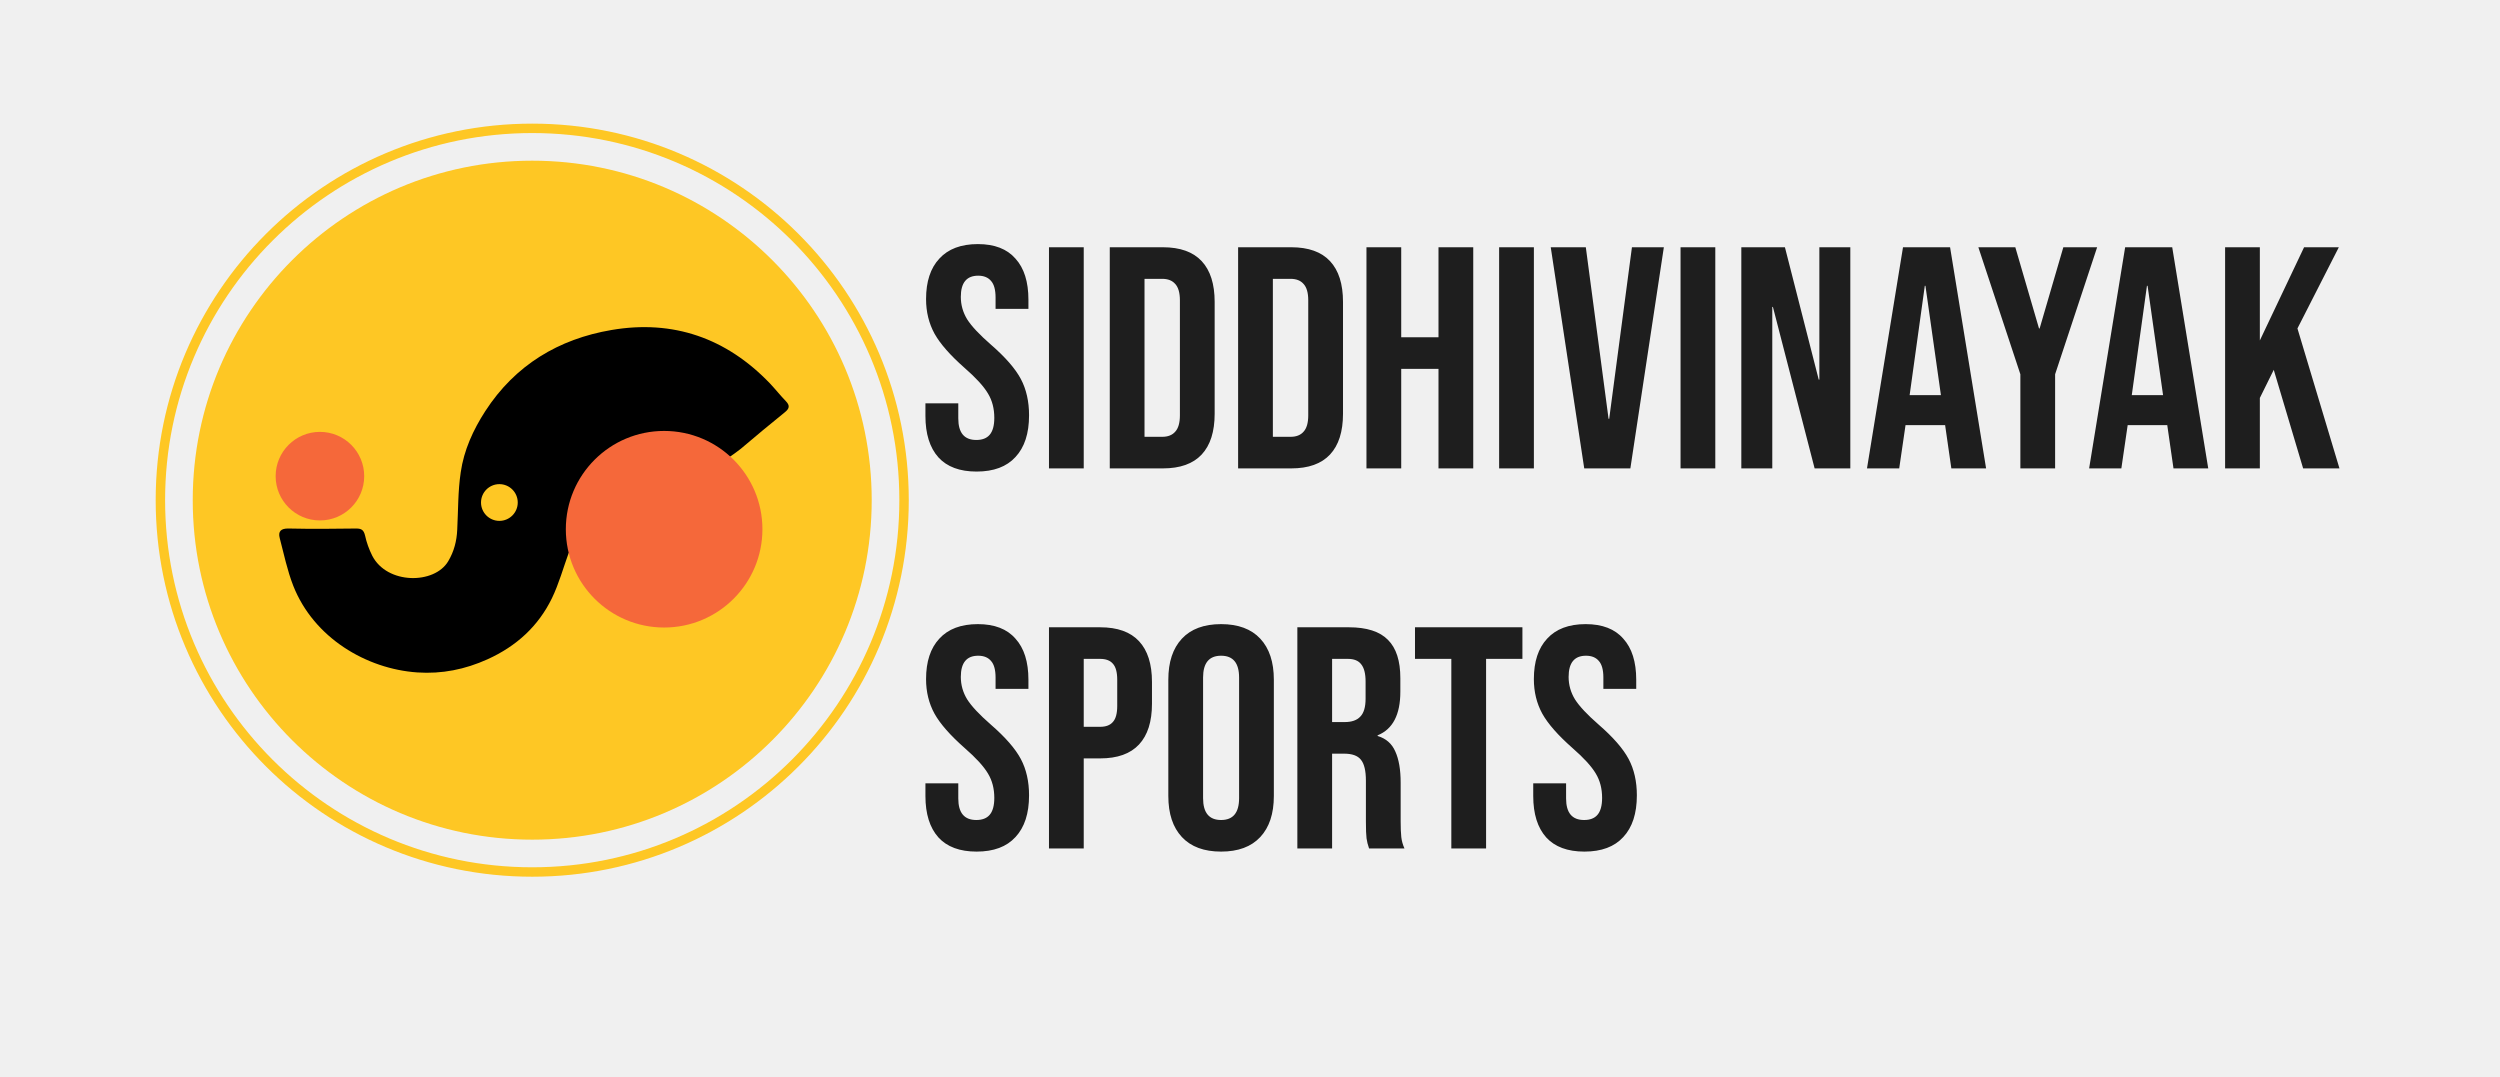
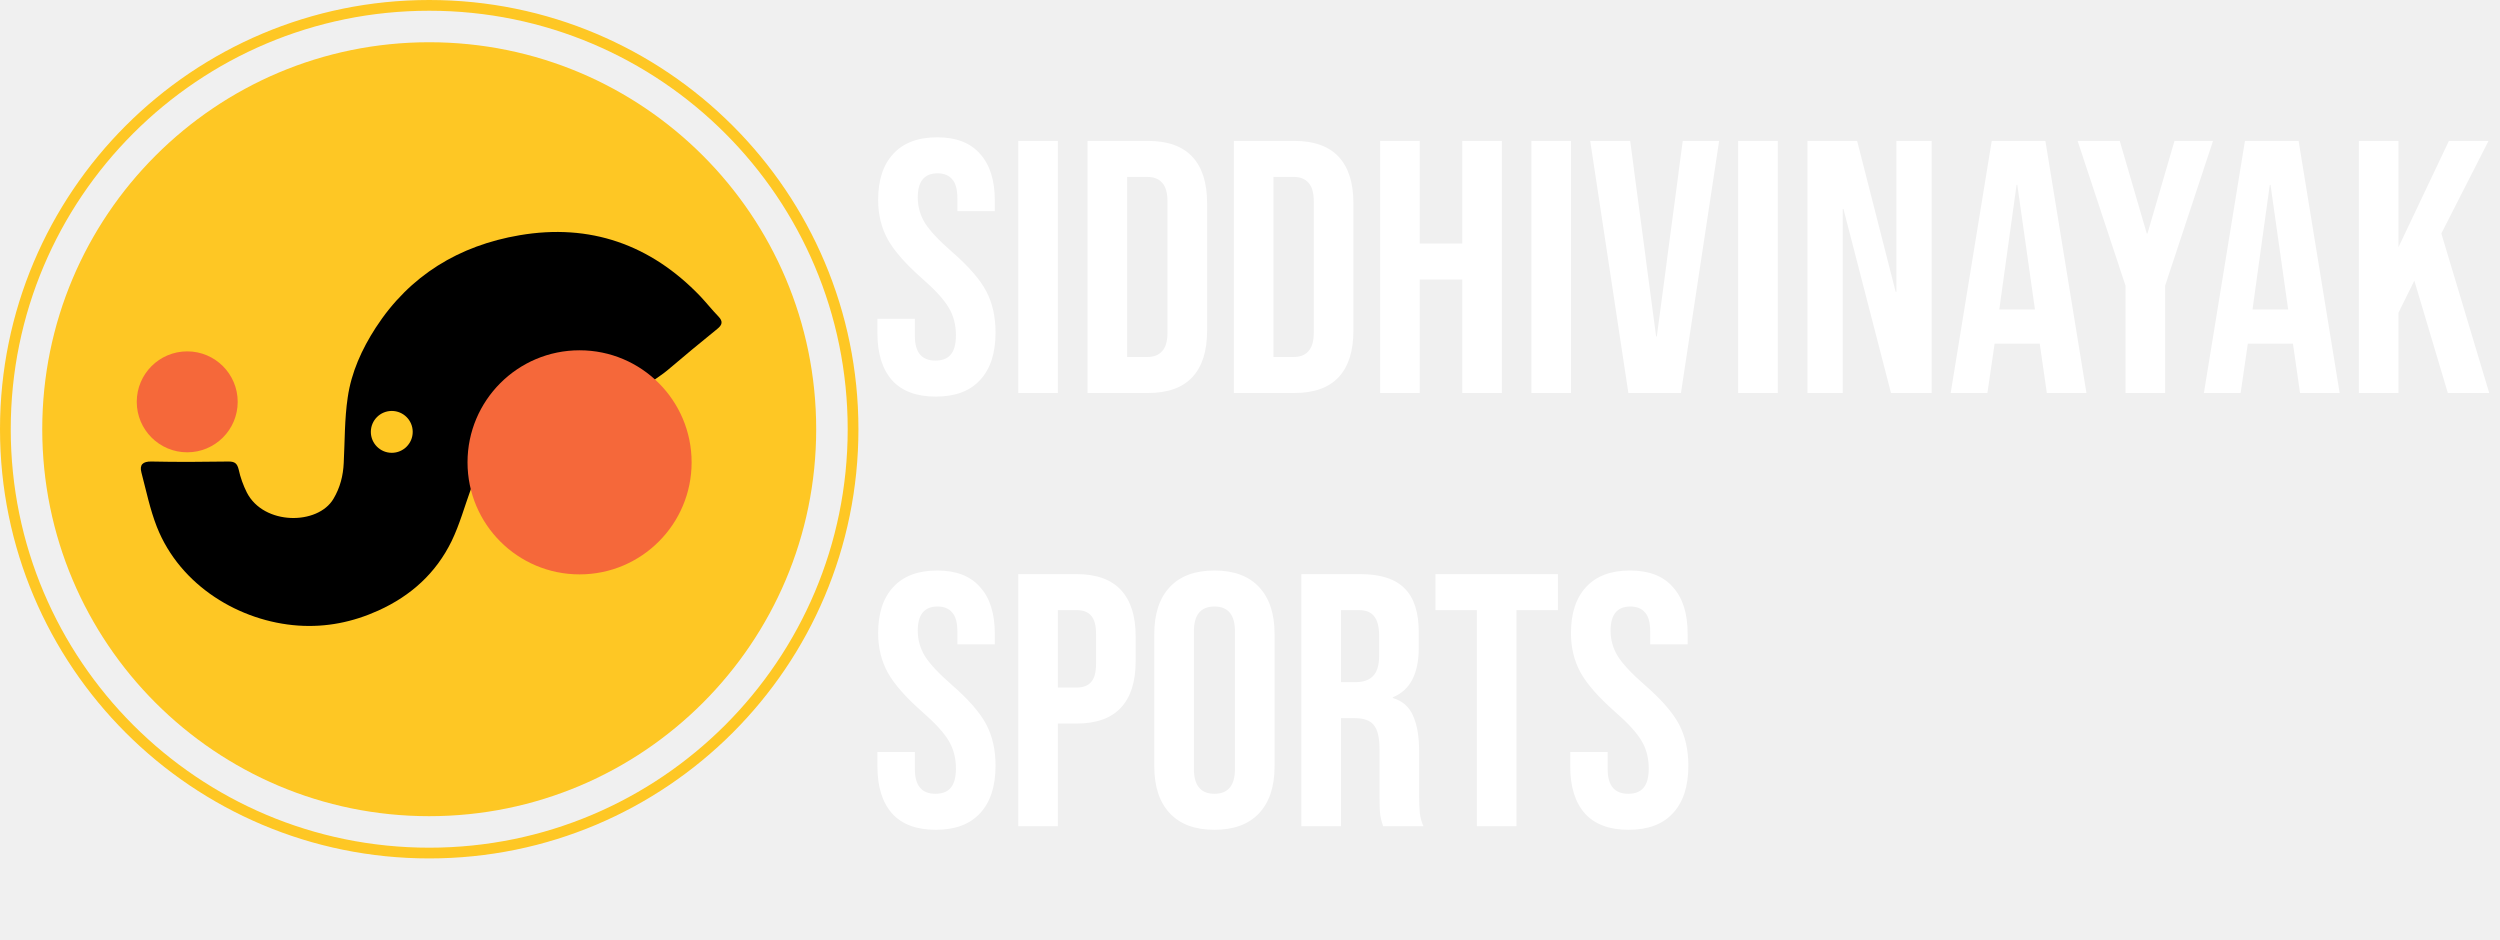
- <svg xmlns="http://www.w3.org/2000/svg" width="546" height="235" viewBox="0 0 546 235" fill="none">
-   <rect x="42.093" y="35.093" width="148.288" height="148.288" rx="74.144" fill="#FEC724" />
-   <rect x="35.029" y="28.029" width="162.417" height="162.417" rx="81.209" stroke="#FEC724" stroke-width="2.058" />
-   <path d="M133.552 72.071C147.007 69.774 158.639 73.822 168.156 83.74C169.36 85.016 170.454 86.403 171.657 87.643C172.568 88.59 172.386 89.247 171.439 90.013C168.193 92.638 164.984 95.3 161.812 97.998C160.625 98.997 157.806 100.726 156.236 102.188C154.936 100.243 152.394 98.412 151.793 102.035C150.298 110.969 144.938 117.278 136.223 119.685C127.107 122.201 132.384 135.191 127.134 126.404C126.222 124.873 125.603 123.158 124.837 121.518C124.618 121.153 124.327 120.862 124.217 120.716C123.014 124.034 122.065 127.498 120.533 130.67C117.543 136.796 112.767 141.135 106.495 143.979C101.573 146.204 96.504 147.225 91.144 146.86C80.022 146.095 68.535 139.312 64.05 127.936C62.737 124.581 62.008 121.007 61.097 117.543C60.696 116.048 61.352 115.391 63.029 115.428C67.952 115.537 72.874 115.501 77.797 115.428C79 115.428 79.438 115.793 79.73 116.96C80.058 118.491 80.605 119.987 81.298 121.372C84.543 127.68 94.9 127.644 97.89 122.575C99.166 120.424 99.749 118.163 99.859 115.684C100.077 111.49 100.004 107.297 100.624 103.14C101.317 98.326 103.323 93.914 105.984 89.794C112.512 79.73 121.993 74.04 133.552 72.071ZM109.065 105.736C106.849 105.736 105.054 107.533 105.054 109.748C105.054 111.963 106.849 113.759 109.065 113.759C111.28 113.759 113.076 111.963 113.076 109.748C113.076 107.533 111.28 105.736 109.065 105.736ZM156.236 102.188C157.147 103.551 157.45 104.97 156.046 104.611C154.583 104.237 155.056 103.288 156.236 102.188Z" fill="black" />
-   <circle cx="145.045" cy="115.584" r="21.468" fill="#F5683A" />
-   <circle cx="69.872" cy="103.993" r="9.671" fill="#F5683A" />
-   <path d="M213.292 102.989C209.612 102.989 206.829 101.954 204.943 99.884C203.057 97.768 202.114 94.755 202.114 90.845V88.085H209.29V91.397C209.29 94.525 210.601 96.089 213.223 96.089C214.511 96.089 215.477 95.721 216.121 94.985C216.811 94.203 217.156 92.961 217.156 91.259C217.156 89.235 216.696 87.464 215.776 85.946C214.856 84.382 213.154 82.519 210.67 80.357C207.542 77.597 205.357 75.113 204.115 72.905C202.873 70.651 202.252 68.121 202.252 65.315C202.252 61.497 203.218 58.553 205.15 56.483C207.082 54.367 209.888 53.309 213.568 53.309C217.202 53.309 219.939 54.367 221.779 56.483C223.665 58.553 224.608 61.543 224.608 65.453V67.454H217.432V64.97C217.432 63.314 217.11 62.118 216.466 61.382C215.822 60.6 214.879 60.209 213.637 60.209C211.107 60.209 209.842 61.75 209.842 64.832C209.842 66.58 210.302 68.213 211.222 69.731C212.188 71.249 213.913 73.089 216.397 75.251C219.571 78.011 221.756 80.518 222.952 82.772C224.148 85.026 224.746 87.671 224.746 90.707C224.746 94.663 223.757 97.699 221.779 99.815C219.847 101.931 217.018 102.989 213.292 102.989ZM229.098 53.999H236.688V102.299H229.098V53.999ZM242.373 53.999H253.965C257.737 53.999 260.566 55.011 262.452 57.035C264.338 59.059 265.281 62.026 265.281 65.936V90.362C265.281 94.272 264.338 97.239 262.452 99.263C260.566 101.287 257.737 102.299 253.965 102.299H242.373V53.999ZM253.827 95.399C255.069 95.399 256.012 95.031 256.656 94.295C257.346 93.559 257.691 92.363 257.691 90.707V65.591C257.691 63.935 257.346 62.739 256.656 62.003C256.012 61.267 255.069 60.899 253.827 60.899H249.963V95.399H253.827ZM270.404 53.999H281.996C285.768 53.999 288.597 55.011 290.483 57.035C292.369 59.059 293.312 62.026 293.312 65.936V90.362C293.312 94.272 292.369 97.239 290.483 99.263C288.597 101.287 285.768 102.299 281.996 102.299H270.404V53.999ZM281.858 95.399C283.1 95.399 284.043 95.031 284.687 94.295C285.377 93.559 285.722 92.363 285.722 90.707V65.591C285.722 63.935 285.377 62.739 284.687 62.003C284.043 61.267 283.1 60.899 281.858 60.899H277.994V95.399H281.858ZM298.435 53.999H306.025V73.664H314.167V53.999H321.757V102.299H314.167V80.564H306.025V102.299H298.435V53.999ZM327.41 53.999H335V102.299H327.41V53.999ZM338.683 53.999H346.342L351.31 91.466H351.448L356.416 53.999H363.385L356.071 102.299H345.997L338.683 53.999ZM367.031 53.999H374.621V102.299H367.031V53.999ZM380.305 53.999H389.827L397.21 82.91H397.348V53.999H404.11V102.299H396.313L387.205 67.04H387.067V102.299H380.305V53.999ZM415.616 53.999H425.897L433.763 102.299H426.173L424.793 92.708V92.846H416.168L414.788 102.299H407.75L415.616 53.999ZM423.896 86.291L420.515 62.417H420.377L417.065 86.291H423.896ZM441.248 81.737L432.071 53.999H440.144L445.319 71.732H445.457L450.632 53.999H458.015L448.838 81.737V102.299H441.248V81.737ZM464.132 53.999H474.413L482.279 102.299H474.689L473.309 92.708V92.846H464.684L463.304 102.299H456.266L464.132 53.999ZM472.412 86.291L469.031 62.417H468.893L465.581 86.291H472.412ZM485.961 53.999H493.551V74.354L503.211 53.999H510.801L501.762 71.732L510.939 102.299H503.004L496.587 80.771L493.551 86.912V102.299H485.961V53.999ZM213.292 185.989C209.612 185.989 206.829 184.954 204.943 182.884C203.057 180.768 202.114 177.755 202.114 173.845V171.085H209.29V174.397C209.29 177.525 210.601 179.089 213.223 179.089C214.511 179.089 215.477 178.721 216.121 177.985C216.811 177.203 217.156 175.961 217.156 174.259C217.156 172.235 216.696 170.464 215.776 168.946C214.856 167.382 213.154 165.519 210.67 163.357C207.542 160.597 205.357 158.113 204.115 155.905C202.873 153.651 202.252 151.121 202.252 148.315C202.252 144.497 203.218 141.553 205.15 139.483C207.082 137.367 209.888 136.309 213.568 136.309C217.202 136.309 219.939 137.367 221.779 139.483C223.665 141.553 224.608 144.543 224.608 148.453V150.454H217.432V147.97C217.432 146.314 217.11 145.118 216.466 144.382C215.822 143.6 214.879 143.209 213.637 143.209C211.107 143.209 209.842 144.75 209.842 147.832C209.842 149.58 210.302 151.213 211.222 152.731C212.188 154.249 213.913 156.089 216.397 158.251C219.571 161.011 221.756 163.518 222.952 165.772C224.148 168.026 224.746 170.671 224.746 173.707C224.746 177.663 223.757 180.699 221.779 182.815C219.847 184.931 217.018 185.989 213.292 185.989ZM229.098 136.999H240.276C244.048 136.999 246.877 138.011 248.763 140.035C250.649 142.059 251.592 145.026 251.592 148.936V153.697C251.592 157.607 250.649 160.574 248.763 162.598C246.877 164.622 244.048 165.634 240.276 165.634H236.688V185.299H229.098V136.999ZM240.276 158.734C241.518 158.734 242.438 158.389 243.036 157.699C243.68 157.009 244.002 155.836 244.002 154.18V148.453C244.002 146.797 243.68 145.624 243.036 144.934C242.438 144.244 241.518 143.899 240.276 143.899H236.688V158.734H240.276ZM266.685 185.989C262.959 185.989 260.107 184.931 258.129 182.815C256.151 180.699 255.162 177.709 255.162 173.845V148.453C255.162 144.589 256.151 141.599 258.129 139.483C260.107 137.367 262.959 136.309 266.685 136.309C270.411 136.309 273.263 137.367 275.241 139.483C277.219 141.599 278.208 144.589 278.208 148.453V173.845C278.208 177.709 277.219 180.699 275.241 182.815C273.263 184.931 270.411 185.989 266.685 185.989ZM266.685 179.089C269.307 179.089 270.618 177.502 270.618 174.328V147.97C270.618 144.796 269.307 143.209 266.685 143.209C264.063 143.209 262.752 144.796 262.752 147.97V174.328C262.752 177.502 264.063 179.089 266.685 179.089ZM283.341 136.999H294.588C298.498 136.999 301.35 137.919 303.144 139.759C304.938 141.553 305.835 144.336 305.835 148.108V151.075C305.835 156.089 304.179 159.263 300.867 160.597V160.735C302.707 161.287 303.995 162.414 304.731 164.116C305.513 165.818 305.904 168.095 305.904 170.947V179.434C305.904 180.814 305.95 181.941 306.042 182.815C306.134 183.643 306.364 184.471 306.732 185.299H299.004C298.728 184.517 298.544 183.781 298.452 183.091C298.36 182.401 298.314 181.159 298.314 179.365V170.533C298.314 168.325 297.946 166.784 297.21 165.91C296.52 165.036 295.301 164.599 293.553 164.599H290.931V185.299H283.341V136.999ZM293.691 157.699C295.209 157.699 296.336 157.308 297.072 156.526C297.854 155.744 298.245 154.433 298.245 152.593V148.867C298.245 147.119 297.923 145.854 297.279 145.072C296.681 144.29 295.715 143.899 294.381 143.899H290.931V157.699H293.691ZM316.97 143.899H309.035V136.999H332.495V143.899H324.56V185.299H316.97V143.899ZM346.036 185.989C342.356 185.989 339.573 184.954 337.687 182.884C335.801 180.768 334.858 177.755 334.858 173.845V171.085H342.034V174.397C342.034 177.525 343.345 179.089 345.967 179.089C347.255 179.089 348.221 178.721 348.865 177.985C349.555 177.203 349.9 175.961 349.9 174.259C349.9 172.235 349.44 170.464 348.52 168.946C347.6 167.382 345.898 165.519 343.414 163.357C340.286 160.597 338.101 158.113 336.859 155.905C335.617 153.651 334.996 151.121 334.996 148.315C334.996 144.497 335.962 141.553 337.894 139.483C339.826 137.367 342.632 136.309 346.312 136.309C349.946 136.309 352.683 137.367 354.523 139.483C356.409 141.553 357.352 144.543 357.352 148.453V150.454H350.176V147.97C350.176 146.314 349.854 145.118 349.21 144.382C348.566 143.6 347.623 143.209 346.381 143.209C343.851 143.209 342.586 144.75 342.586 147.832C342.586 149.58 343.046 151.213 343.966 152.731C344.932 154.249 346.657 156.089 349.141 158.251C352.315 161.011 354.5 163.518 355.696 165.772C356.892 168.026 357.49 170.671 357.49 173.707C357.49 177.663 356.501 180.699 354.523 182.815C352.591 184.931 349.762 185.989 346.036 185.989Z" fill="#1E1E1E" />
+ <svg xmlns="http://www.w3.org/2000/svg" width="479" height="180" viewBox="0 0 479 180" fill="none">
+   <rect x="8.094" y="8.093" width="148.288" height="148.288" rx="74.144" fill="#FEC724" />
+   <rect x="1.029" y="1.029" width="162.417" height="162.417" rx="81.209" stroke="#FEC724" stroke-width="2.058" />
+   <path d="M99.552 45.071C113.007 42.774 124.639 46.822 134.156 56.74C135.36 58.017 136.454 59.403 137.657 60.643C138.568 61.59 138.386 62.247 137.439 63.013C134.193 65.638 130.984 68.3 127.812 70.998C126.625 71.997 123.806 73.726 122.236 75.189C120.936 73.243 118.394 71.412 117.793 75.035C116.298 83.969 110.938 90.278 102.223 92.685C93.107 95.201 98.384 108.191 93.134 99.404C92.222 97.873 91.603 96.158 90.837 94.518C90.618 94.153 90.326 93.862 90.217 93.716C89.014 97.034 88.065 100.498 86.533 103.67C83.543 109.796 78.767 114.135 72.495 116.979C67.573 119.204 62.504 120.225 57.144 119.86C46.022 119.095 34.535 112.312 30.05 100.936C28.737 97.581 28.008 94.007 27.097 90.543C26.696 89.048 27.352 88.391 29.029 88.428C33.952 88.537 38.874 88.501 43.797 88.428C45 88.428 45.438 88.793 45.73 89.96C46.058 91.491 46.605 92.987 47.298 94.372C50.543 100.68 60.9 100.644 63.89 95.575C65.166 93.424 65.749 91.163 65.859 88.684C66.077 84.49 66.004 80.297 66.624 76.14C67.317 71.326 69.323 66.914 71.984 62.794C78.512 52.73 87.993 47.04 99.552 45.071ZM75.065 78.736C72.849 78.737 71.054 80.533 71.054 82.748C71.054 84.963 72.85 86.759 75.065 86.759C77.28 86.759 79.076 84.963 79.076 82.748C79.076 80.533 77.28 78.736 75.065 78.736ZM122.236 75.189C123.147 76.551 123.45 77.97 122.046 77.611C120.583 77.237 121.056 76.288 122.236 75.189Z" fill="black" />
+   <circle cx="111.045" cy="88.584" r="21.468" fill="#F5683A" />
+   <circle cx="35.872" cy="76.993" r="9.671" fill="#F5683A" />
+   <path d="M179.292 75.989C175.612 75.989 172.829 74.954 170.943 72.884C169.057 70.768 168.114 67.755 168.114 63.845V61.085H175.29V64.397C175.29 67.525 176.601 69.089 179.223 69.089C180.511 69.089 181.477 68.721 182.121 67.985C182.811 67.203 183.156 65.961 183.156 64.259C183.156 62.235 182.696 60.464 181.776 58.946C180.856 57.382 179.154 55.519 176.67 53.357C173.542 50.597 171.357 48.113 170.115 45.905C168.873 43.651 168.252 41.121 168.252 38.315C168.252 34.497 169.218 31.553 171.15 29.483C173.082 27.367 175.888 26.309 179.568 26.309C183.202 26.309 185.939 27.367 187.779 29.483C189.665 31.553 190.608 34.543 190.608 38.453V40.454H183.432V37.97C183.432 36.314 183.11 35.118 182.466 34.382C181.822 33.6 180.879 33.209 179.637 33.209C177.107 33.209 175.842 34.75 175.842 37.832C175.842 39.58 176.302 41.213 177.222 42.731C178.188 44.249 179.913 46.089 182.397 48.251C185.571 51.011 187.756 53.518 188.952 55.772C190.148 58.026 190.746 60.671 190.746 63.707C190.746 67.663 189.757 70.699 187.779 72.815C185.847 74.931 183.018 75.989 179.292 75.989ZM195.098 26.999H202.688V75.299H195.098V26.999ZM208.373 26.999H219.965C223.737 26.999 226.566 28.011 228.452 30.035C230.338 32.059 231.281 35.026 231.281 38.936V63.362C231.281 67.272 230.338 70.239 228.452 72.263C226.566 74.287 223.737 75.299 219.965 75.299H208.373V26.999ZM219.827 68.399C221.069 68.399 222.012 68.031 222.656 67.295C223.346 66.559 223.691 65.363 223.691 63.707V38.591C223.691 36.935 223.346 35.739 222.656 35.003C222.012 34.267 221.069 33.899 219.827 33.899H215.963V68.399H219.827ZM236.404 26.999H247.996C251.768 26.999 254.597 28.011 256.483 30.035C258.369 32.059 259.312 35.026 259.312 38.936V63.362C259.312 67.272 258.369 70.239 256.483 72.263C254.597 74.287 251.768 75.299 247.996 75.299H236.404V26.999ZM247.858 68.399C249.1 68.399 250.043 68.031 250.687 67.295C251.377 66.559 251.722 65.363 251.722 63.707V38.591C251.722 36.935 251.377 35.739 250.687 35.003C250.043 34.267 249.1 33.899 247.858 33.899H243.994V68.399H247.858ZM264.435 26.999H272.025V46.664H280.167V26.999H287.757V75.299H280.167V53.564H272.025V75.299H264.435V26.999ZM293.41 26.999H301V75.299H293.41V26.999ZM304.683 26.999H312.342L317.31 64.466H317.448L322.416 26.999H329.385L322.071 75.299H311.997L304.683 26.999ZM333.031 26.999H340.621V75.299H333.031V26.999ZM346.305 26.999H355.827L363.21 55.91H363.348V26.999H370.11V75.299H362.313L353.205 40.04H353.067V75.299H346.305V26.999ZM381.616 26.999H391.897L399.763 75.299H392.173L390.793 65.708V65.846H382.168L380.788 75.299H373.75L381.616 26.999ZM389.896 59.291L386.515 35.417H386.377L383.065 59.291H389.896ZM407.248 54.737L398.071 26.999H406.144L411.319 44.732H411.457L416.632 26.999H424.015L414.838 54.737V75.299H407.248V54.737ZM430.132 26.999H440.413L448.279 75.299H440.689L439.309 65.708V65.846H430.684L429.304 75.299H422.266L430.132 26.999ZM438.412 59.291L435.031 35.417H434.893L431.581 59.291H438.412ZM451.961 26.999H459.551V47.354L469.211 26.999H476.801L467.762 44.732L476.939 75.299H469.004L462.587 53.771L459.551 59.912V75.299H451.961V26.999ZM179.292 158.989C175.612 158.989 172.829 157.954 170.943 155.884C169.057 153.768 168.114 150.755 168.114 146.845V144.085H175.29V147.397C175.29 150.525 176.601 152.089 179.223 152.089C180.511 152.089 181.477 151.721 182.121 150.985C182.811 150.203 183.156 148.961 183.156 147.259C183.156 145.235 182.696 143.464 181.776 141.946C180.856 140.382 179.154 138.519 176.67 136.357C173.542 133.597 171.357 131.113 170.115 128.905C168.873 126.651 168.252 124.121 168.252 121.315C168.252 117.497 169.218 114.553 171.15 112.483C173.082 110.367 175.888 109.309 179.568 109.309C183.202 109.309 185.939 110.367 187.779 112.483C189.665 114.553 190.608 117.543 190.608 121.453V123.454H183.432V120.97C183.432 119.314 183.11 118.118 182.466 117.382C181.822 116.6 180.879 116.209 179.637 116.209C177.107 116.209 175.842 117.75 175.842 120.832C175.842 122.58 176.302 124.213 177.222 125.731C178.188 127.249 179.913 129.089 182.397 131.251C185.571 134.011 187.756 136.518 188.952 138.772C190.148 141.026 190.746 143.671 190.746 146.707C190.746 150.663 189.757 153.699 187.779 155.815C185.847 157.931 183.018 158.989 179.292 158.989ZM195.098 109.999H206.276C210.048 109.999 212.877 111.011 214.763 113.035C216.649 115.059 217.592 118.026 217.592 121.936V126.697C217.592 130.607 216.649 133.574 214.763 135.598C212.877 137.622 210.048 138.634 206.276 138.634H202.688V158.299H195.098V109.999ZM206.276 131.734C207.518 131.734 208.438 131.389 209.036 130.699C209.68 130.009 210.002 128.836 210.002 127.18V121.453C210.002 119.797 209.68 118.624 209.036 117.934C208.438 117.244 207.518 116.899 206.276 116.899H202.688V131.734H206.276ZM232.685 158.989C228.959 158.989 226.107 157.931 224.129 155.815C222.151 153.699 221.162 150.709 221.162 146.845V121.453C221.162 117.589 222.151 114.599 224.129 112.483C226.107 110.367 228.959 109.309 232.685 109.309C236.411 109.309 239.263 110.367 241.241 112.483C243.219 114.599 244.208 117.589 244.208 121.453V146.845C244.208 150.709 243.219 153.699 241.241 155.815C239.263 157.931 236.411 158.989 232.685 158.989ZM232.685 152.089C235.307 152.089 236.618 150.502 236.618 147.328V120.97C236.618 117.796 235.307 116.209 232.685 116.209C230.063 116.209 228.752 117.796 228.752 120.97V147.328C228.752 150.502 230.063 152.089 232.685 152.089ZM249.341 109.999H260.588C264.498 109.999 267.35 110.919 269.144 112.759C270.938 114.553 271.835 117.336 271.835 121.108V124.075C271.835 129.089 270.179 132.263 266.867 133.597V133.735C268.707 134.287 269.995 135.414 270.731 137.116C271.513 138.818 271.904 141.095 271.904 143.947V152.434C271.904 153.814 271.95 154.941 272.042 155.815C272.134 156.643 272.364 157.471 272.732 158.299H265.004C264.728 157.517 264.544 156.781 264.452 156.091C264.36 155.401 264.314 154.159 264.314 152.365V143.533C264.314 141.325 263.946 139.784 263.21 138.91C262.52 138.036 261.301 137.599 259.553 137.599H256.931V158.299H249.341V109.999ZM259.691 130.699C261.209 130.699 262.336 130.308 263.072 129.526C263.854 128.744 264.245 127.433 264.245 125.593V121.867C264.245 120.119 263.923 118.854 263.279 118.072C262.681 117.29 261.715 116.899 260.381 116.899H256.931V130.699H259.691ZM282.97 116.899H275.035V109.999H298.495V116.899H290.56V158.299H282.97V116.899ZM312.036 158.989C308.356 158.989 305.573 157.954 303.687 155.884C301.801 153.768 300.858 150.755 300.858 146.845V144.085H308.034V147.397C308.034 150.525 309.345 152.089 311.967 152.089C313.255 152.089 314.221 151.721 314.865 150.985C315.555 150.203 315.9 148.961 315.9 147.259C315.9 145.235 315.44 143.464 314.52 141.946C313.6 140.382 311.898 138.519 309.414 136.357C306.286 133.597 304.101 131.113 302.859 128.905C301.617 126.651 300.996 124.121 300.996 121.315C300.996 117.497 301.962 114.553 303.894 112.483C305.826 110.367 308.632 109.309 312.312 109.309C315.946 109.309 318.683 110.367 320.523 112.483C322.409 114.553 323.352 117.543 323.352 121.453V123.454H316.176V120.97C316.176 119.314 315.854 118.118 315.21 117.382C314.566 116.6 313.623 116.209 312.381 116.209C309.851 116.209 308.586 117.75 308.586 120.832C308.586 122.58 309.046 124.213 309.966 125.731C310.932 127.249 312.657 129.089 315.141 131.251C318.315 134.011 320.5 136.518 321.696 138.772C322.892 141.026 323.49 143.671 323.49 146.707C323.49 150.663 322.501 153.699 320.523 155.815C318.591 157.931 315.762 158.989 312.036 158.989Z" fill="white" />
</svg>
